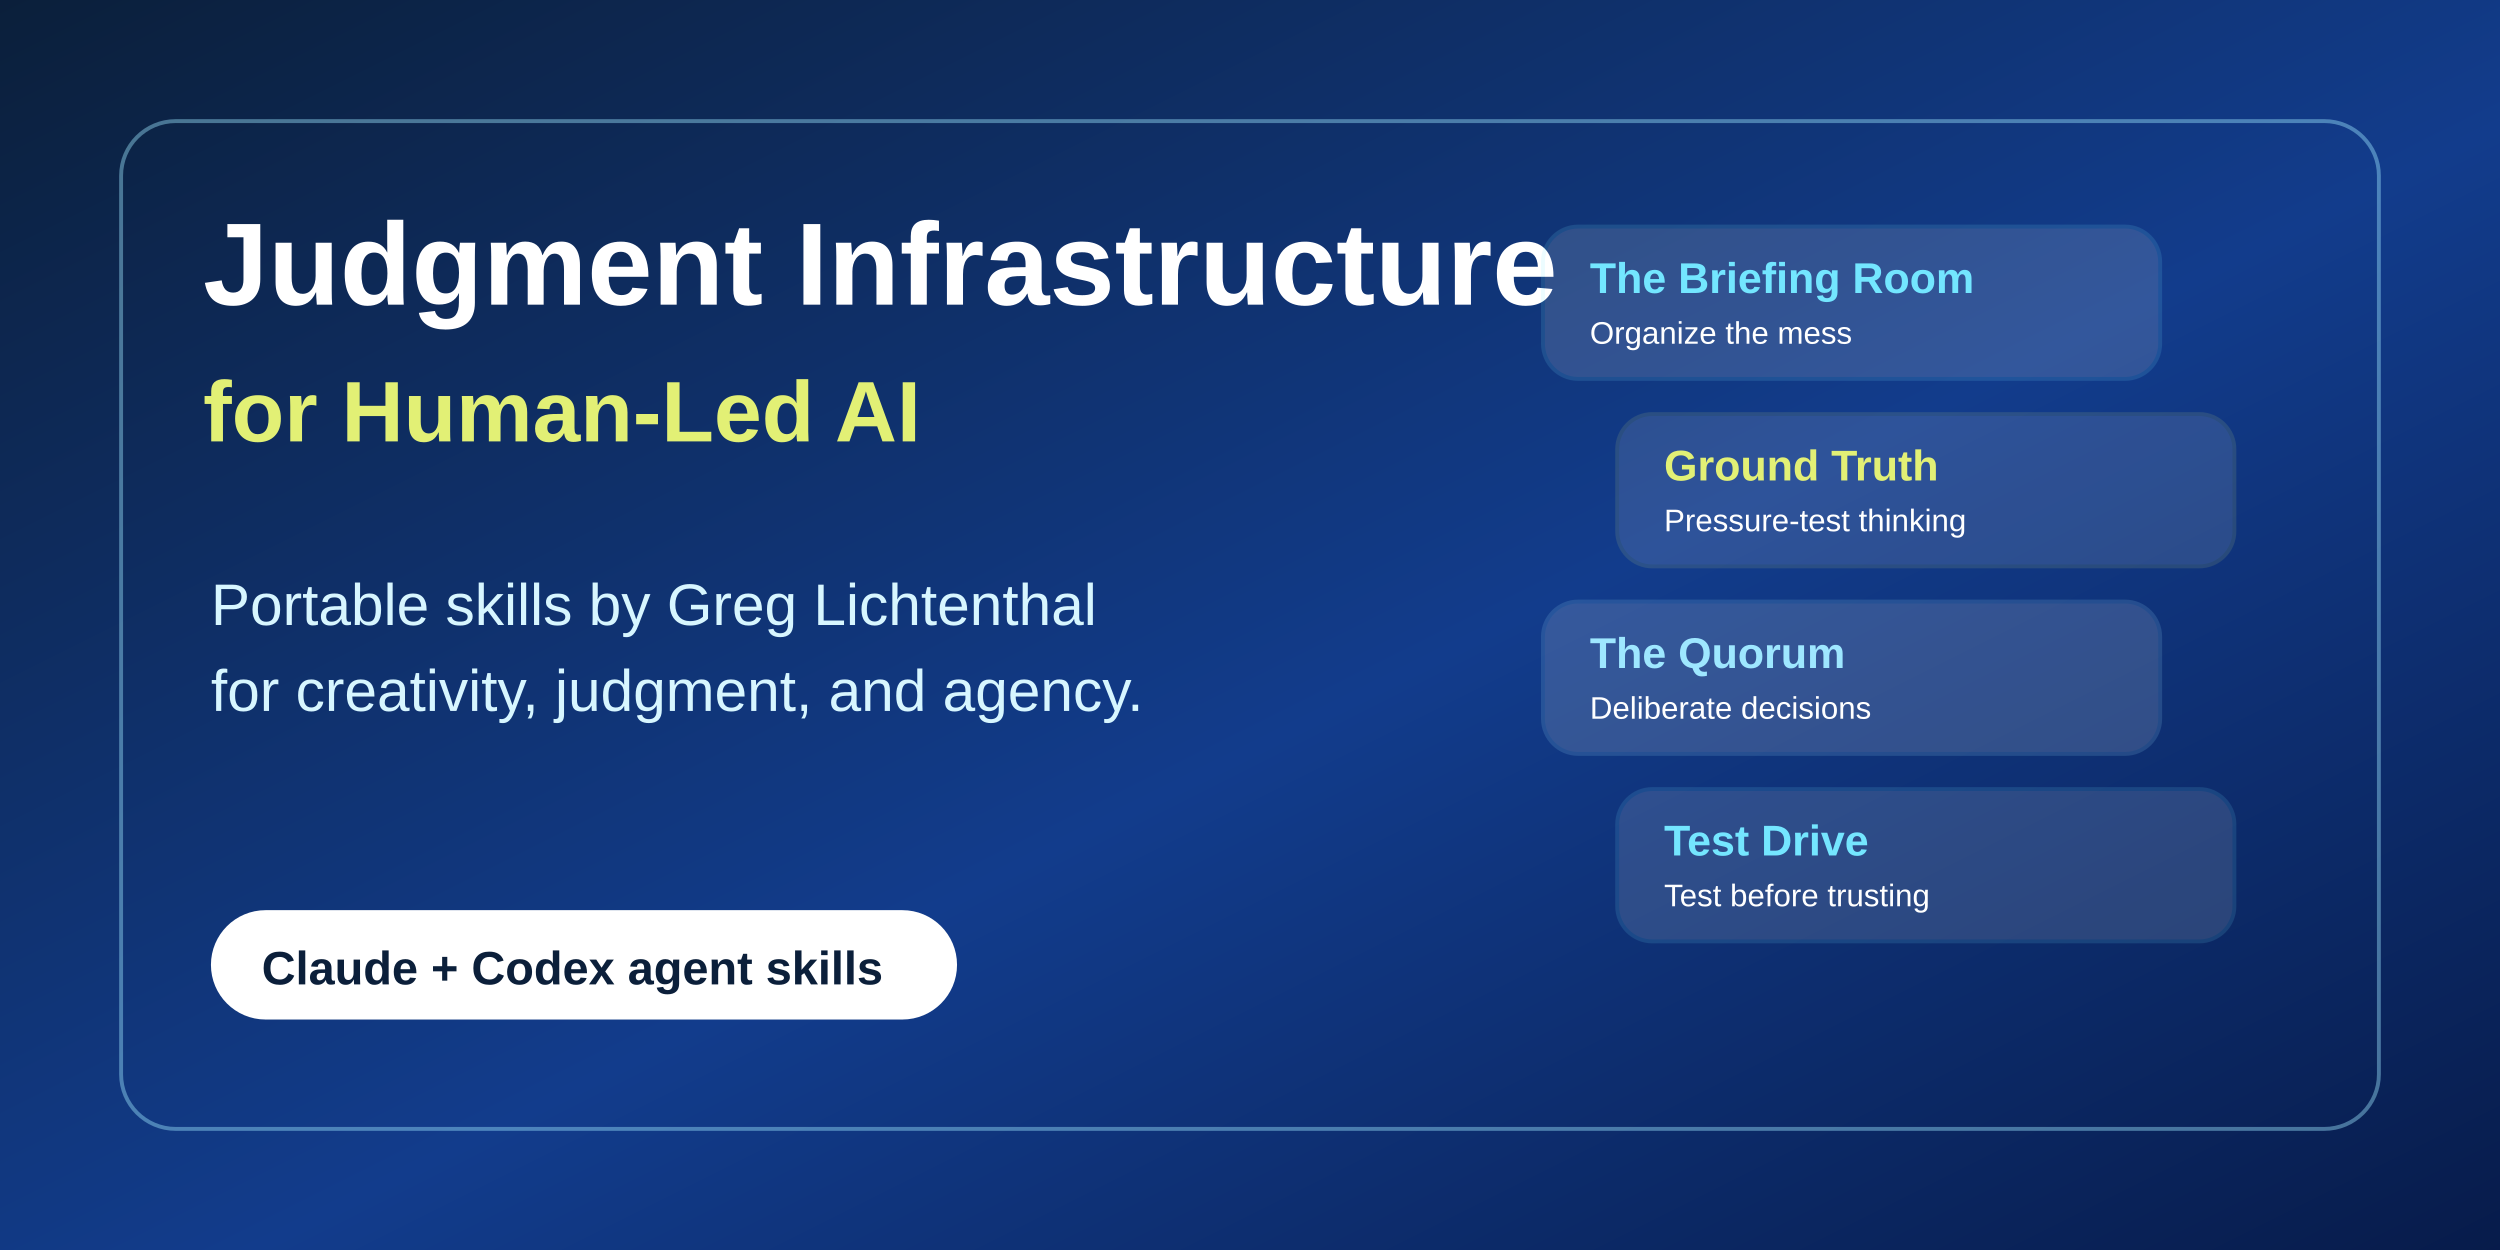
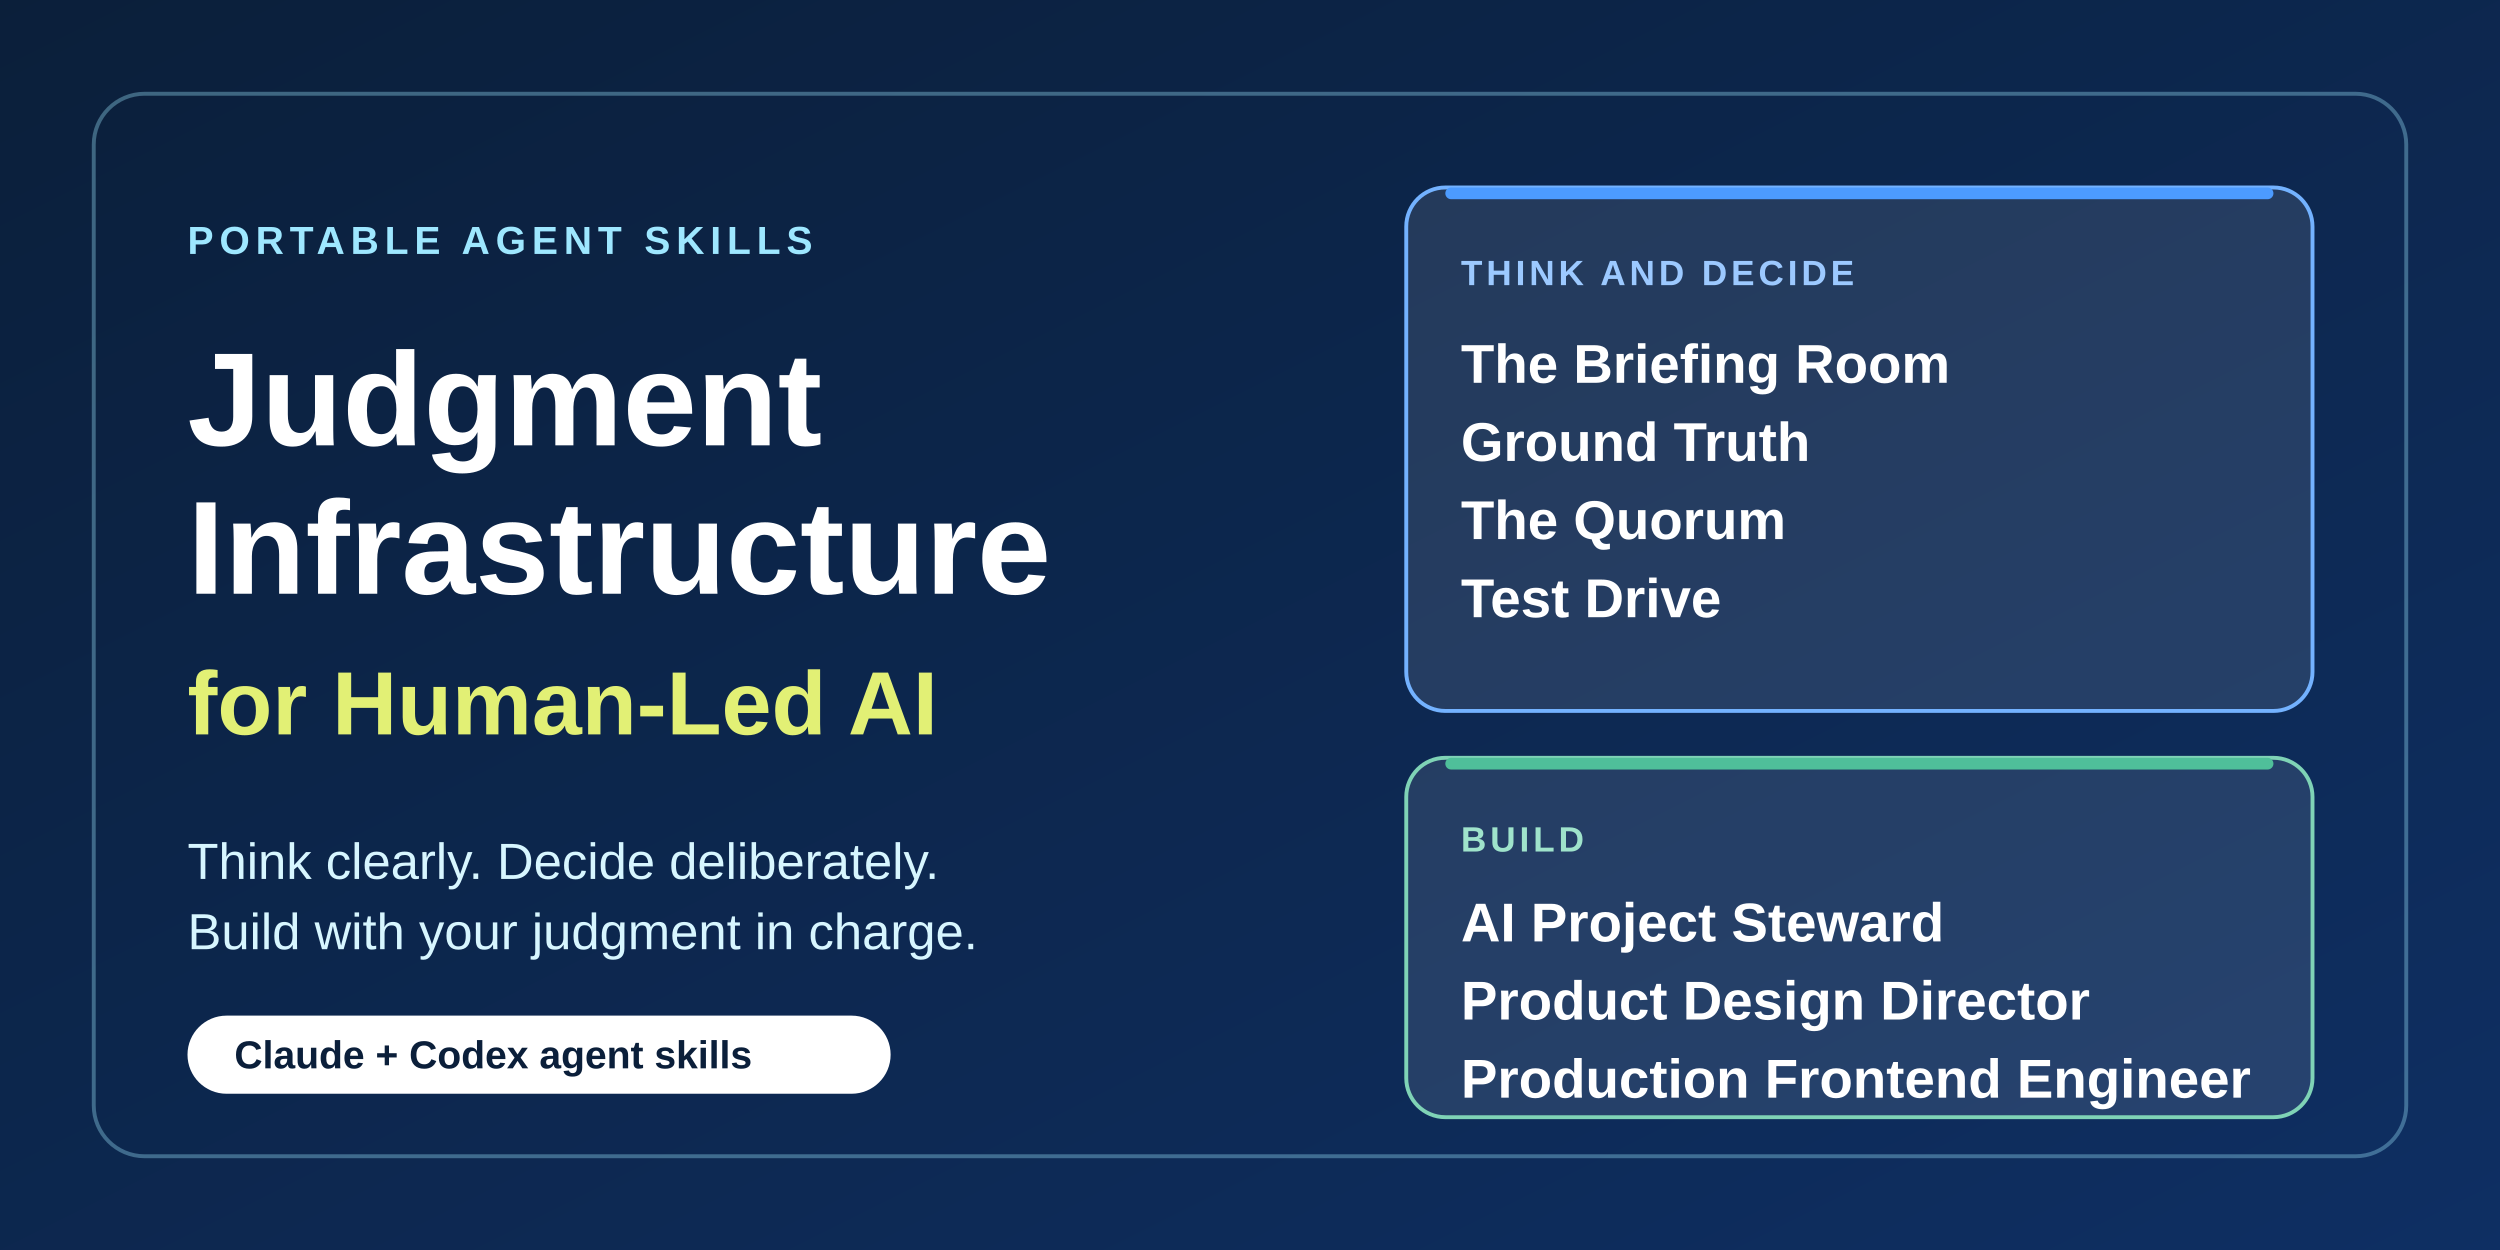
<svg xmlns="http://www.w3.org/2000/svg" width="1280" height="640" viewBox="0 0 1280 640">
  <defs>
    <linearGradient id="bg" x1="0" y1="0" x2="1" y2="1">
      <stop offset="0" stop-color="#0B1F3A" />
-       <stop offset="0.55" stop-color="#123C8C" />
-       <stop offset="1" stop-color="#071B4A" />
+       <stop offset="1" stop-color="#0E2F63" />
    </linearGradient>
  </defs>
  <rect width="1280" height="640" fill="url(#bg)" />
-   <rect x="62" y="62" width="1156" height="516" rx="28" fill="none" stroke="#9EE7FF" stroke-width="2" opacity="0.42" />
-   <text x="104" y="156" fill="#FFFFFF" font-family="Arial, Helvetica, sans-serif" font-size="60" font-weight="800">Judgment Infrastructure</text>
-   <text x="104" y="226" fill="#E2F075" font-family="Arial, Helvetica, sans-serif" font-size="44" font-weight="700">for Human-Led AI</text>
-   <text x="108" y="320" fill="#D7F6FF" font-family="Arial, Helvetica, sans-serif" font-size="30">Portable skills by Greg Lichtenthal</text>
-   <text x="108" y="364" fill="#D7F6FF" font-family="Arial, Helvetica, sans-serif" font-size="30">for creativity, judgment, and agency.</text>
-   <g transform="translate(790 116)">
-     <rect x="0" y="0" width="316" height="78" rx="18" fill="#FFFFFF" opacity="0.14" stroke="#73E6FF" stroke-width="2" />
-     <rect x="38" y="96" width="316" height="78" rx="18" fill="#FFFFFF" opacity="0.12" stroke="#E2F075" stroke-width="2" />
-     <rect x="0" y="192" width="316" height="78" rx="18" fill="#FFFFFF" opacity="0.15" stroke="#9EE7FF" stroke-width="2" />
-     <rect x="38" y="288" width="316" height="78" rx="18" fill="#FFFFFF" opacity="0.13" stroke="#74E6FF" stroke-width="2" />
-     <text x="24" y="34" fill="#73E6FF" font-family="Arial, Helvetica, sans-serif" font-size="22" font-weight="800">The Briefing Room</text>
-     <text x="24" y="60" fill="#FFFFFF" font-family="Arial, Helvetica, sans-serif" font-size="16">Organize the mess</text>
-     <text x="62" y="130" fill="#E2F075" font-family="Arial, Helvetica, sans-serif" font-size="22" font-weight="800">Ground Truth</text>
-     <text x="62" y="156" fill="#FFFFFF" font-family="Arial, Helvetica, sans-serif" font-size="16">Pressure-test thinking</text>
-     <text x="24" y="226" fill="#9EE7FF" font-family="Arial, Helvetica, sans-serif" font-size="22" font-weight="800">The Quorum</text>
-     <text x="24" y="252" fill="#FFFFFF" font-family="Arial, Helvetica, sans-serif" font-size="16">Deliberate decisions</text>
-     <text x="62" y="322" fill="#74E6FF" font-family="Arial, Helvetica, sans-serif" font-size="22" font-weight="800">Test Drive</text>
-     <text x="62" y="348" fill="#FFFFFF" font-family="Arial, Helvetica, sans-serif" font-size="16">Test before trusting</text>
+   <rect x="48" y="48" width="1184" height="544" rx="26" fill="none" stroke="#9EE7FF" stroke-width="2" opacity="0.35" />
+   <g font-family="Arial, Helvetica, sans-serif">
+     <text x="96" y="130" fill="#9EE7FF" font-size="20" font-weight="700" letter-spacing="3">PORTABLE AGENT SKILLS</text>
+     <text x="96" y="228" fill="#FFFFFF" font-size="68" font-weight="800">Judgment</text>
+     <text x="96" y="304" fill="#FFFFFF" font-size="68" font-weight="800">Infrastructure</text>
+     <text x="96" y="376" fill="#E2F075" font-size="46" font-weight="700">for Human-Led AI</text>
+     <text x="96" y="450" fill="#D7F6FF" font-size="26">Think clearly. Decide deliberately.</text>
+     <text x="96" y="486" fill="#D7F6FF" font-size="26">Build with your judgment in charge.</text>
+     <rect x="96" y="520" width="360" height="40" rx="20" fill="#FFFFFF" />
+     <text x="120" y="547" fill="#0B1F3A" font-size="20" font-weight="800">Claude + Codex agent skills</text>
+     <rect x="720" y="96" width="464" height="268" rx="20" fill="#FFFFFF" fill-opacity="0.1" stroke="#73B2FF" stroke-width="2" />
+     <rect x="740" y="96" width="424" height="6" rx="3" fill="#4C9BFF" />
+     <text x="748" y="146" fill="#9CC9FF" font-size="18" font-weight="700" letter-spacing="2">THINK AND DECIDE</text>
+     <text x="748" y="196" fill="#FFFFFF" font-size="28" font-weight="800">The Briefing Room</text>
+     <text x="748" y="236" fill="#FFFFFF" font-size="28" font-weight="800">Ground Truth</text>
+     <text x="748" y="276" fill="#FFFFFF" font-size="28" font-weight="800">The Quorum</text>
+     <text x="748" y="316" fill="#FFFFFF" font-size="28" font-weight="800">Test Drive</text>
+     <rect x="720" y="388" width="464" height="184" rx="20" fill="#FFFFFF" fill-opacity="0.1" stroke="#7FD3B6" stroke-width="2" />
+     <rect x="740" y="388" width="424" height="6" rx="3" fill="#4FBF9A" />
+     <text x="748" y="436" fill="#9FE3CB" font-size="18" font-weight="700" letter-spacing="2">BUILD</text>
+     <text x="748" y="482" fill="#FFFFFF" font-size="28" font-weight="800">AI Project Steward</text>
+     <text x="748" y="522" fill="#FFFFFF" font-size="28" font-weight="800">Product Design Director</text>
+     <text x="748" y="562" fill="#FFFFFF" font-size="28" font-weight="800">Production Frontend Engineer</text>
  </g>
-   <rect x="108" y="466" width="382" height="56" rx="28" fill="#FFFFFF" />
-   <text x="134" y="504" fill="#0B1F3A" font-family="Arial, Helvetica, sans-serif" font-size="24" font-weight="800">Claude + Codex agent skills</text>
</svg>
